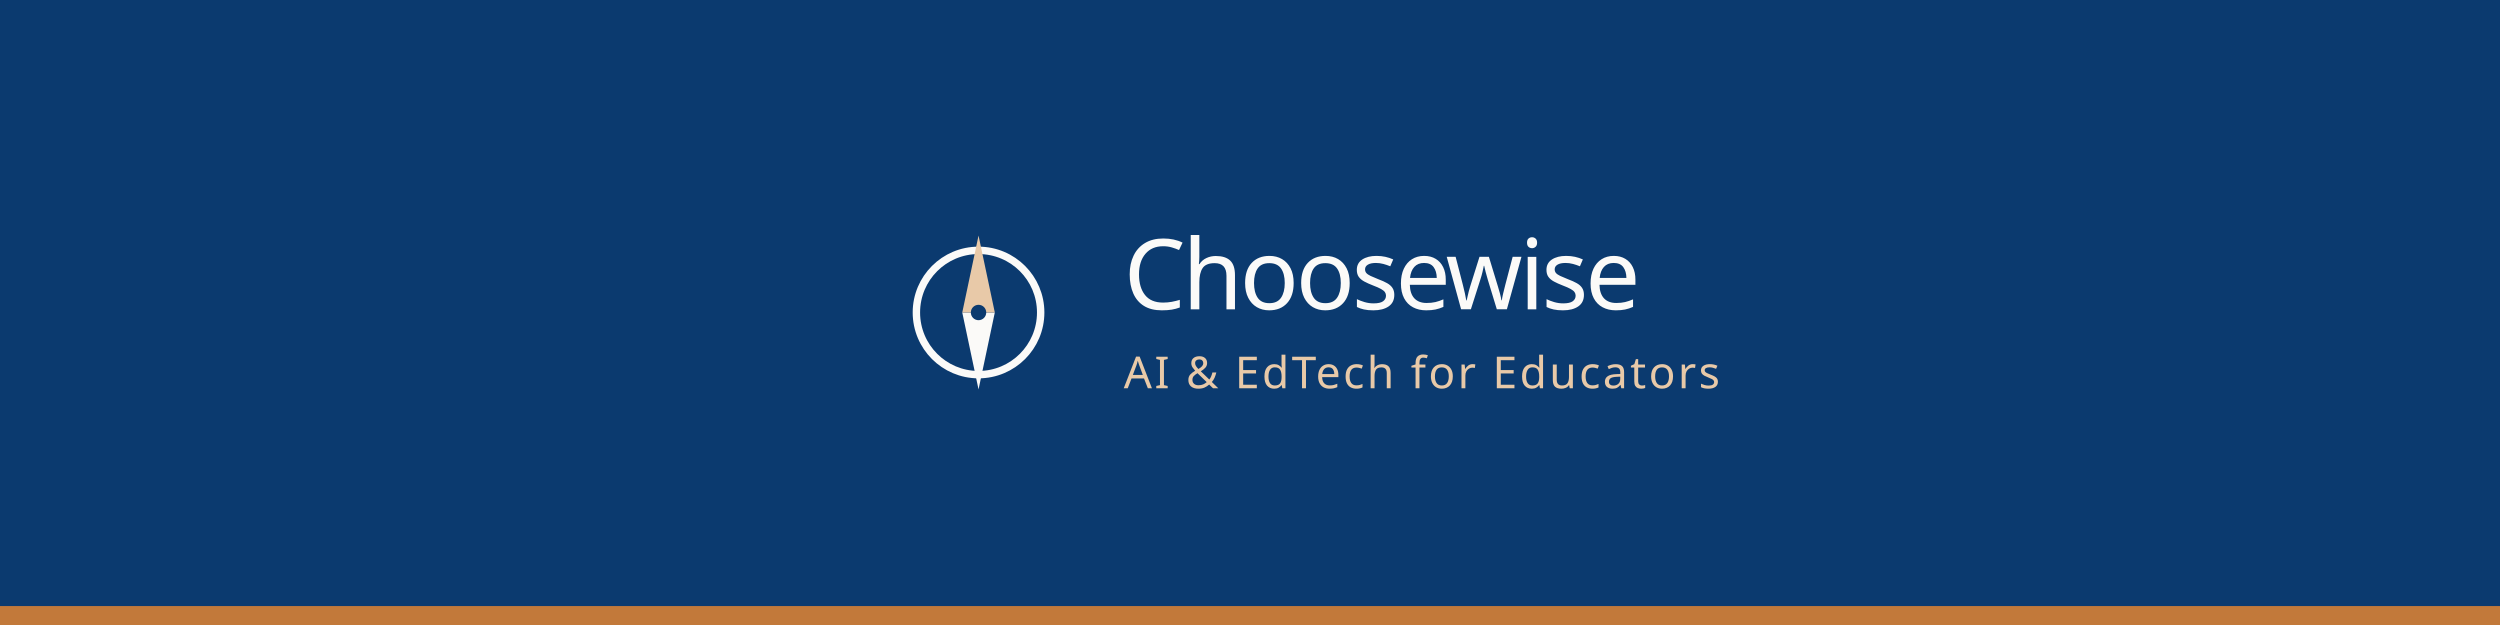
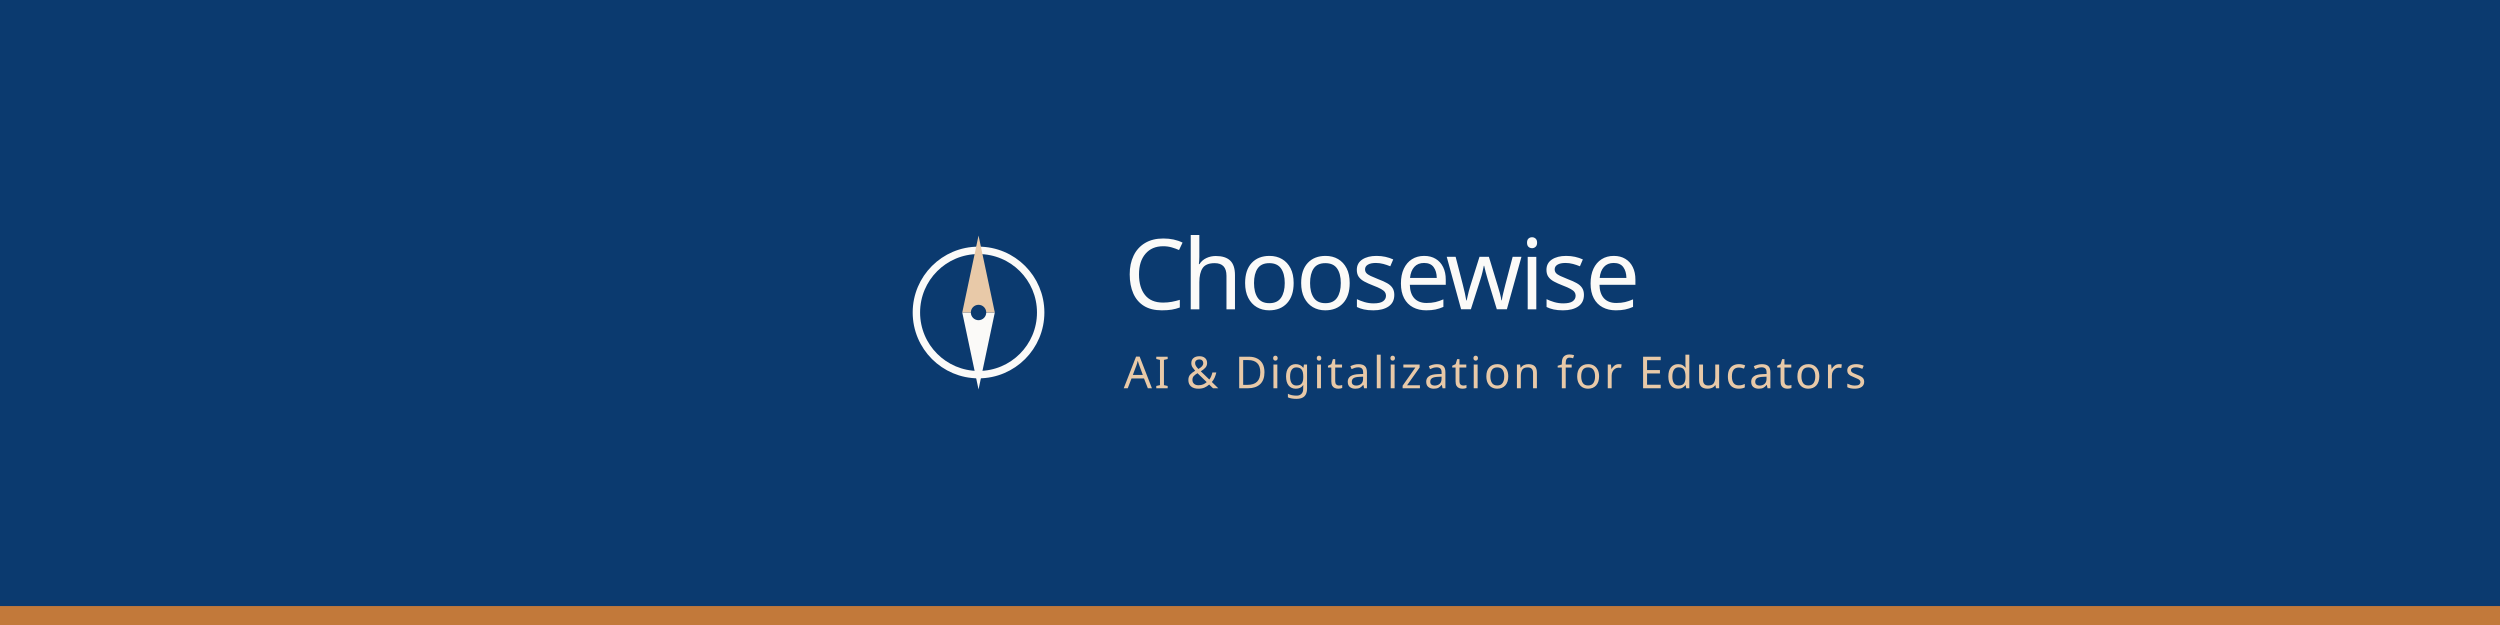
<svg xmlns="http://www.w3.org/2000/svg" width="1584" height="396" viewBox="0 0 1584 396">
  <style>@font-face{font-family:"Hanken Grotesk";src:url("/assets/fonts/hanken-grotesk/HankenGrotesk-VariableFont.woff2") format("woff2");font-weight:300 600}</style>
  <rect width="1584" height="396" fill="#0B3A6F" />
  <rect y="384" width="1584" height="12" fill="#C2793A" />
  <svg x="560" y="138" width="120" height="120" viewBox="0 0 64 64">
    <circle cx="32" cy="32" r="21" fill="none" stroke="#FBFAF8" stroke-width="2.5" />
    <path d="M32 58 L37.5 32 L26.5 32 Z" fill="#FBFAF8" />
    <path d="M32 6 L37.5 32 L26.5 32 Z" fill="#E8C9A8" />
    <circle cx="32" cy="32" r="2.6" fill="#0B3A6F" />
  </svg>
  <text x="712" y="196" font-family="Hanken Grotesk, sans-serif" font-size="62" font-weight="300" fill="#FBFAF8" letter-spacing="-2">Choosewise</text>
-   <text x="712" y="246" font-family="Hanken Grotesk, sans-serif" font-size="28" font-weight="400" fill="#E8C9A8" letter-spacing="1.6">AI &amp; EdTech for Educators</text>
+   <text x="712" y="246" font-family="Hanken Grotesk, sans-serif" font-size="28" font-weight="400" fill="#E8C9A8" letter-spacing="1.6">AI &amp; Digitalization for Educators</text>
</svg>
